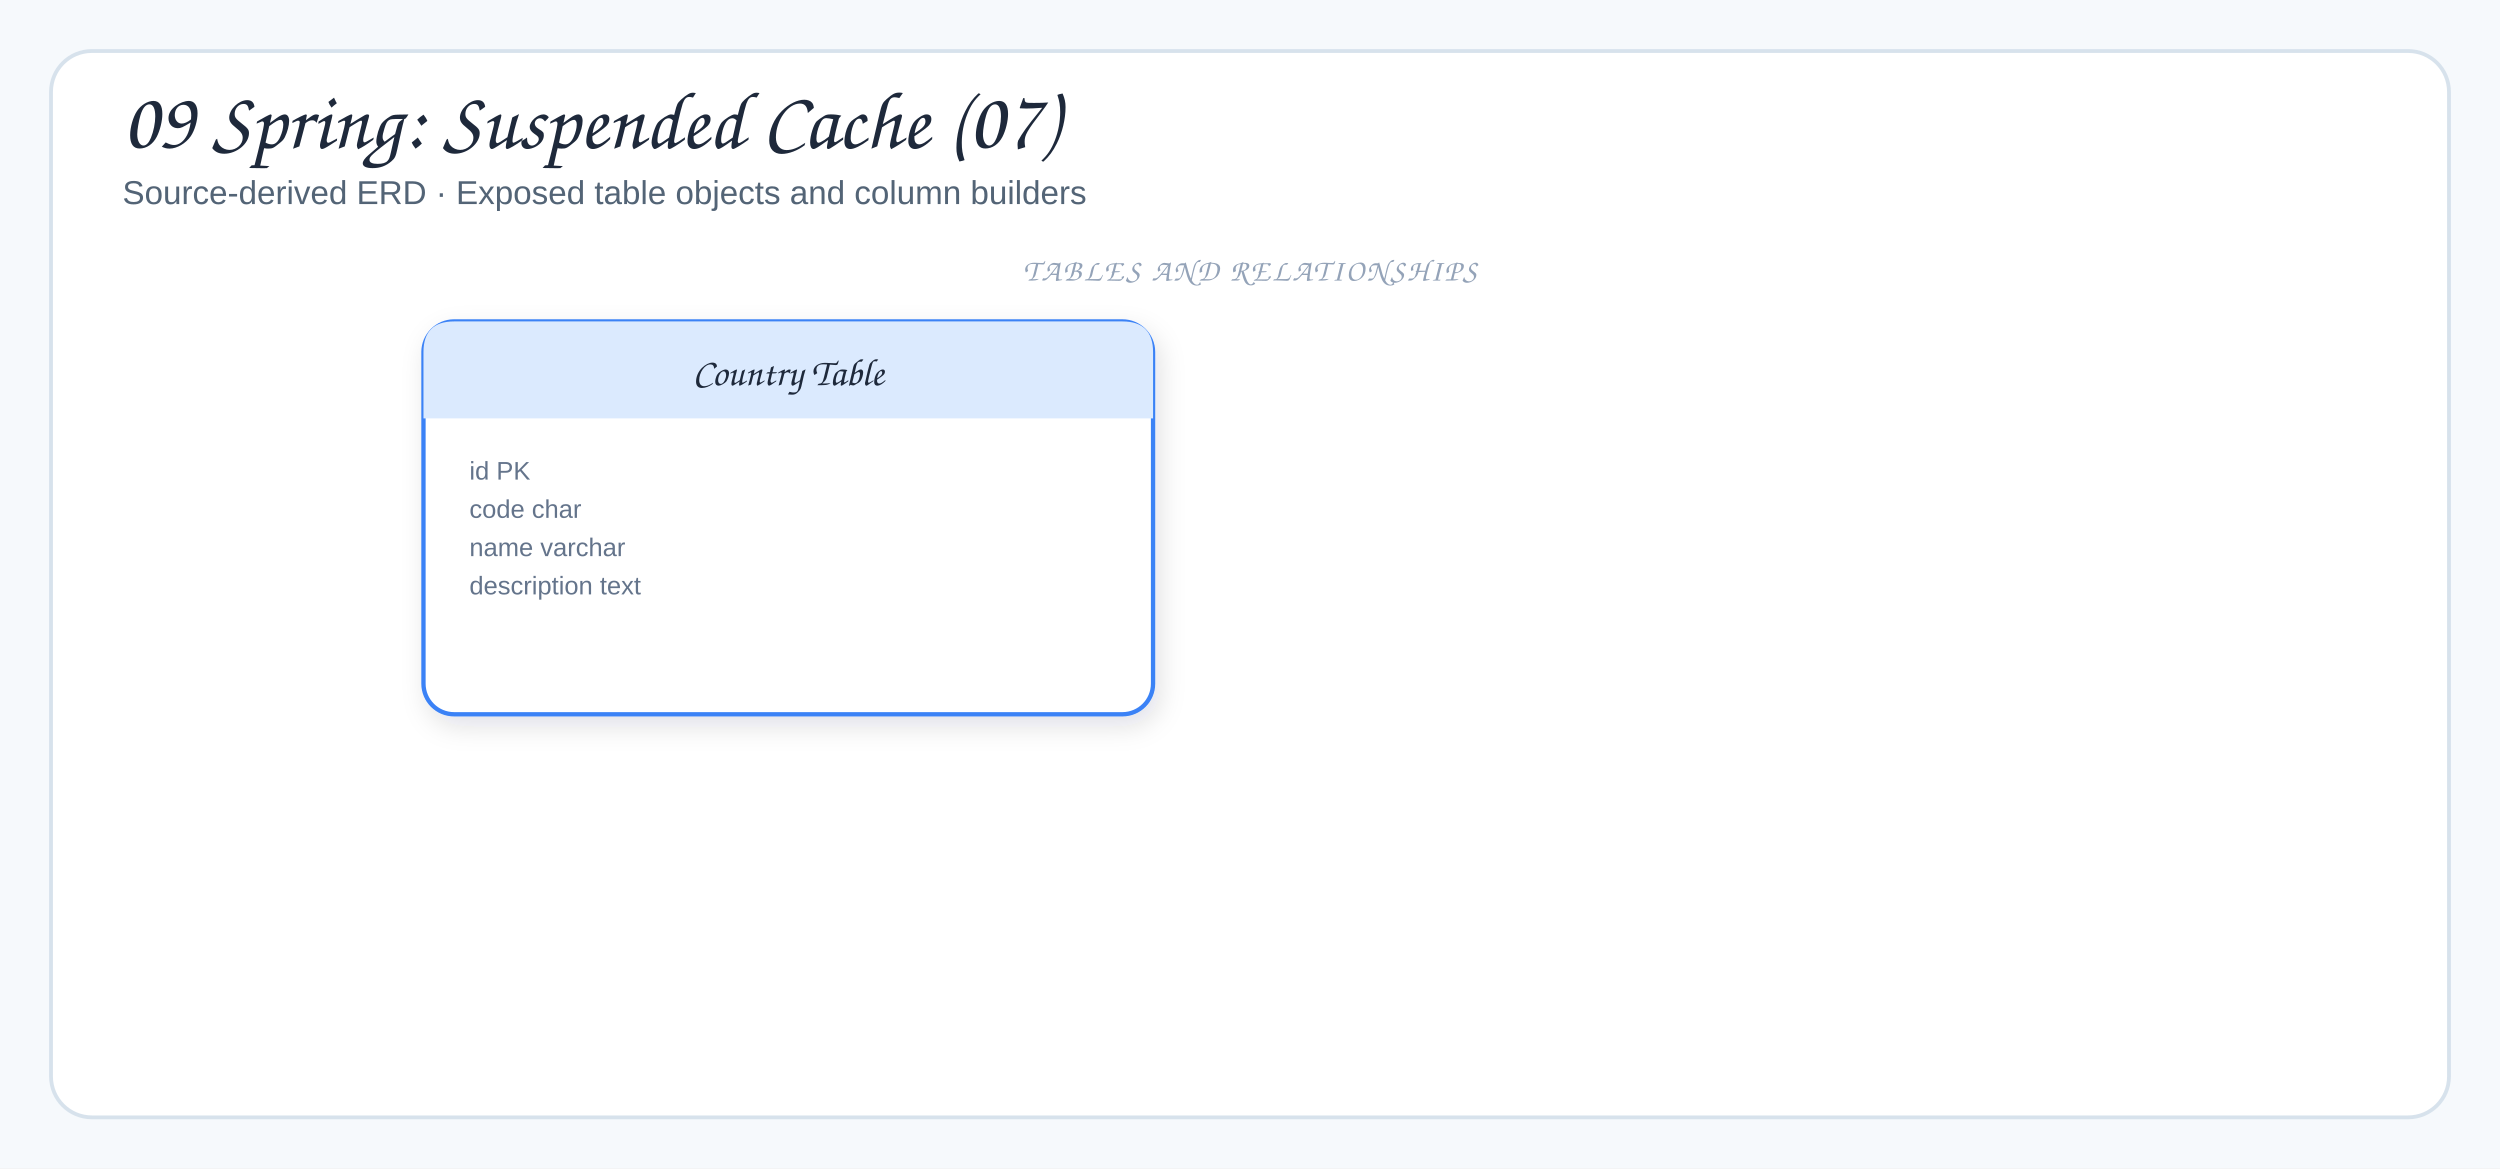
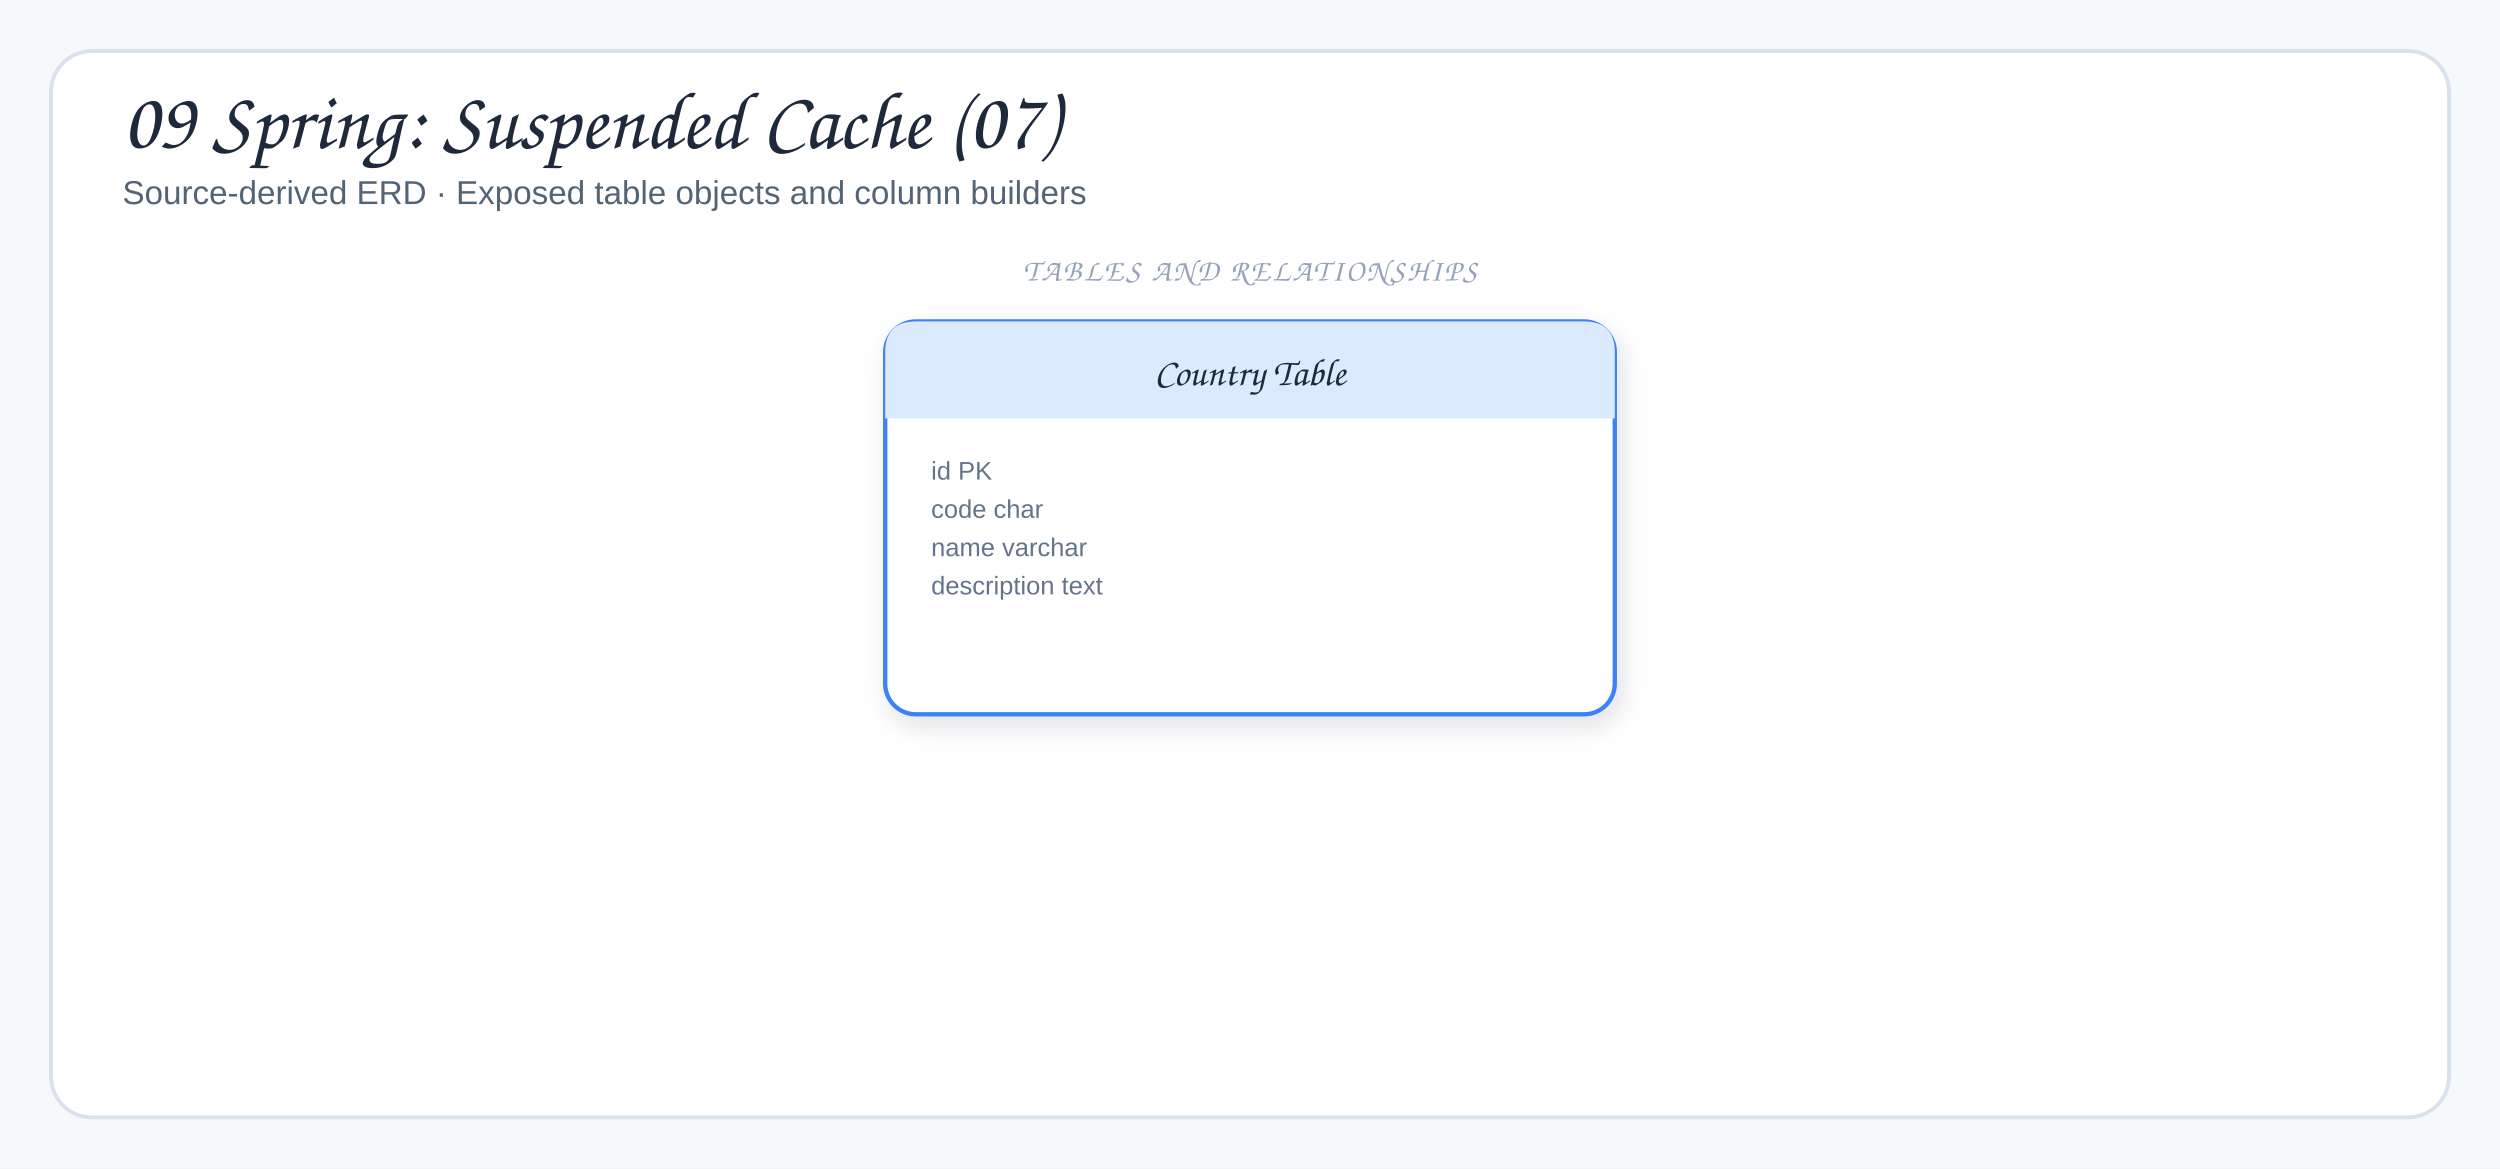
<svg xmlns="http://www.w3.org/2000/svg" viewBox="0 0 980 458" width="980" height="458" role="img" aria-label="09 Spring: Suspended Cache (07)">
  <defs>
    <filter id="shadow" x="-10%" y="-10%" width="120%" height="130%">
      <feDropShadow dx="2" dy="4" stdDeviation="5" flood-color="#1f2937" flood-opacity="0.12" />
    </filter>
    <style>
  .canvas{fill:#f6f9fc}
  .frame{fill:#fff;stroke:#d7e2ec;stroke-width:1.5}
  .panel{fill:#f8fafc;stroke:#d7e2ec;stroke-width:1.2}
  .card{stroke-width:1.7;filter:url(#shadow)}
  .title{font-family:"Architects Daughter","Comic Sans MS",cursive;font-size:32px;fill:#1e293b}
  .subtitle{font-family:"Comic Sans MS","Comic Sans","Comic Neue",Arial,sans-serif;font-size:13px;fill:#536476}
  .panelTitle{font-family:"Architects Daughter","Comic Sans MS",cursive;font-size:12px;letter-spacing:.08em;fill:#94a3b8}
  .label{font-family:"Architects Daughter","Comic Sans MS",cursive;font-size:18px;fill:#1e293b}
  .smallLabel{font-family:"Architects Daughter","Comic Sans MS",cursive;font-size:15px;fill:#1e293b}
  .detail{font-family:"Comic Sans MS","Comic Sans","Comic Neue",Arial,sans-serif;font-size:12px;fill:#536476}
  .tiny{font-family:"Comic Sans MS","Comic Sans","Comic Neue",Arial,sans-serif;font-size:10px;fill:#64748b}
  .divider{stroke:#cbd5e1;stroke-width:1.2;stroke-dasharray:6 6}
</style>
  </defs>
  <rect width="980" height="458" class="canvas" />
  <rect x="20" y="20" width="940" height="418" rx="16" class="frame" />
  <text x="48" y="58" class="title">09 Spring: Suspended Cache (07)</text>
  <text x="48" y="80" class="subtitle">Source-derived ERD · Exposed table objects and column builders</text>
-   <rect x="166" y="126" width="286" height="154" rx="12" fill="#fff" stroke="#3b82f6" class="card" />
-   <path d="M166,164 L166,138 Q166,126 178,126 L440,126 Q452,126 452,138 L452,164 Z" fill="#dbeafe" />
-   <text x="309" y="151" class="smallLabel" text-anchor="middle">Country Table</text>
-   <text x="184" y="188" class="tiny">id PK</text>
-   <text x="184" y="203" class="tiny">code char</text>
-   <text x="184" y="218" class="tiny">name varchar</text>
-   <text x="184" y="233" class="tiny">description text</text>
+   <rect x="347" y="126" width="286" height="154" rx="12" fill="#fff" stroke="#3b82f6" class="card" />
+   <path d="M347,164 L347,138 Q347,126 359,126 L621,126 Q633,126 633,138 L633,164 Z" fill="#dbeafe" />
+   <text x="490" y="151" class="smallLabel" text-anchor="middle">Country Table</text>
+   <text x="365" y="188" class="tiny">id PK</text>
+   <text x="365" y="203" class="tiny">code char</text>
+   <text x="365" y="218" class="tiny">name varchar</text>
+   <text x="365" y="233" class="tiny">description text</text>
  <text x="490" y="110" class="panelTitle" text-anchor="middle">TABLES AND RELATIONSHIPS</text>
</svg>
